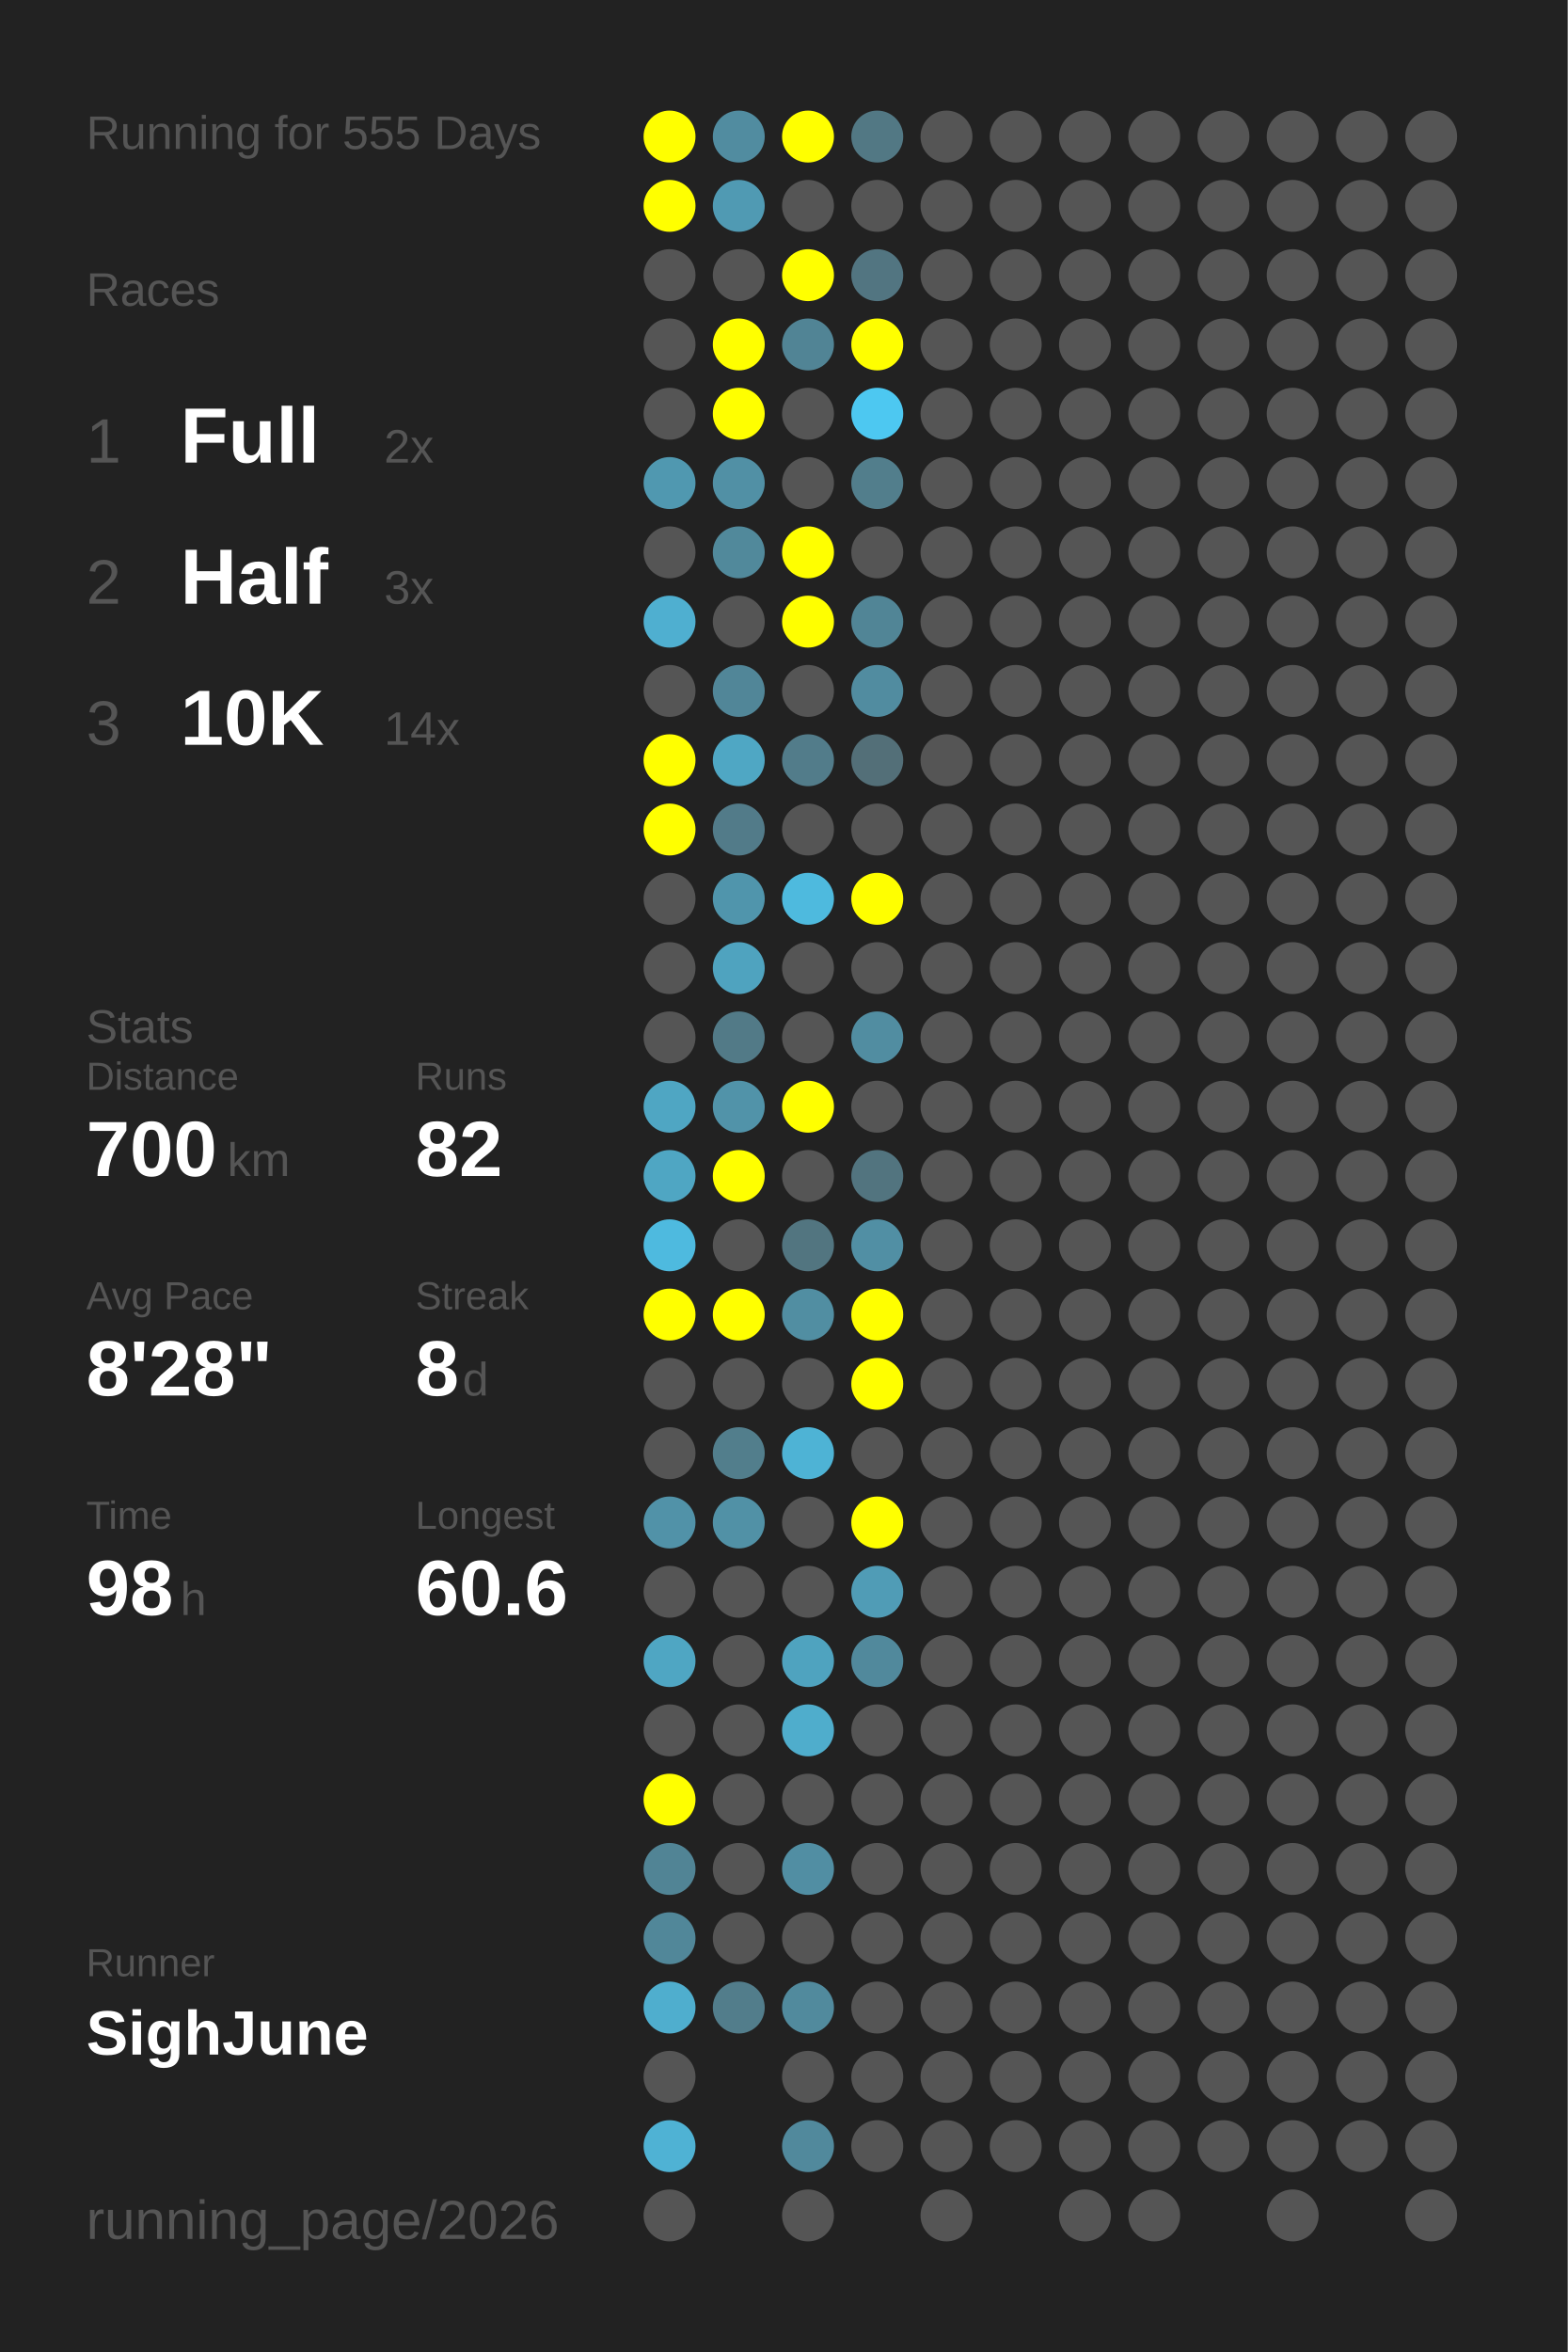
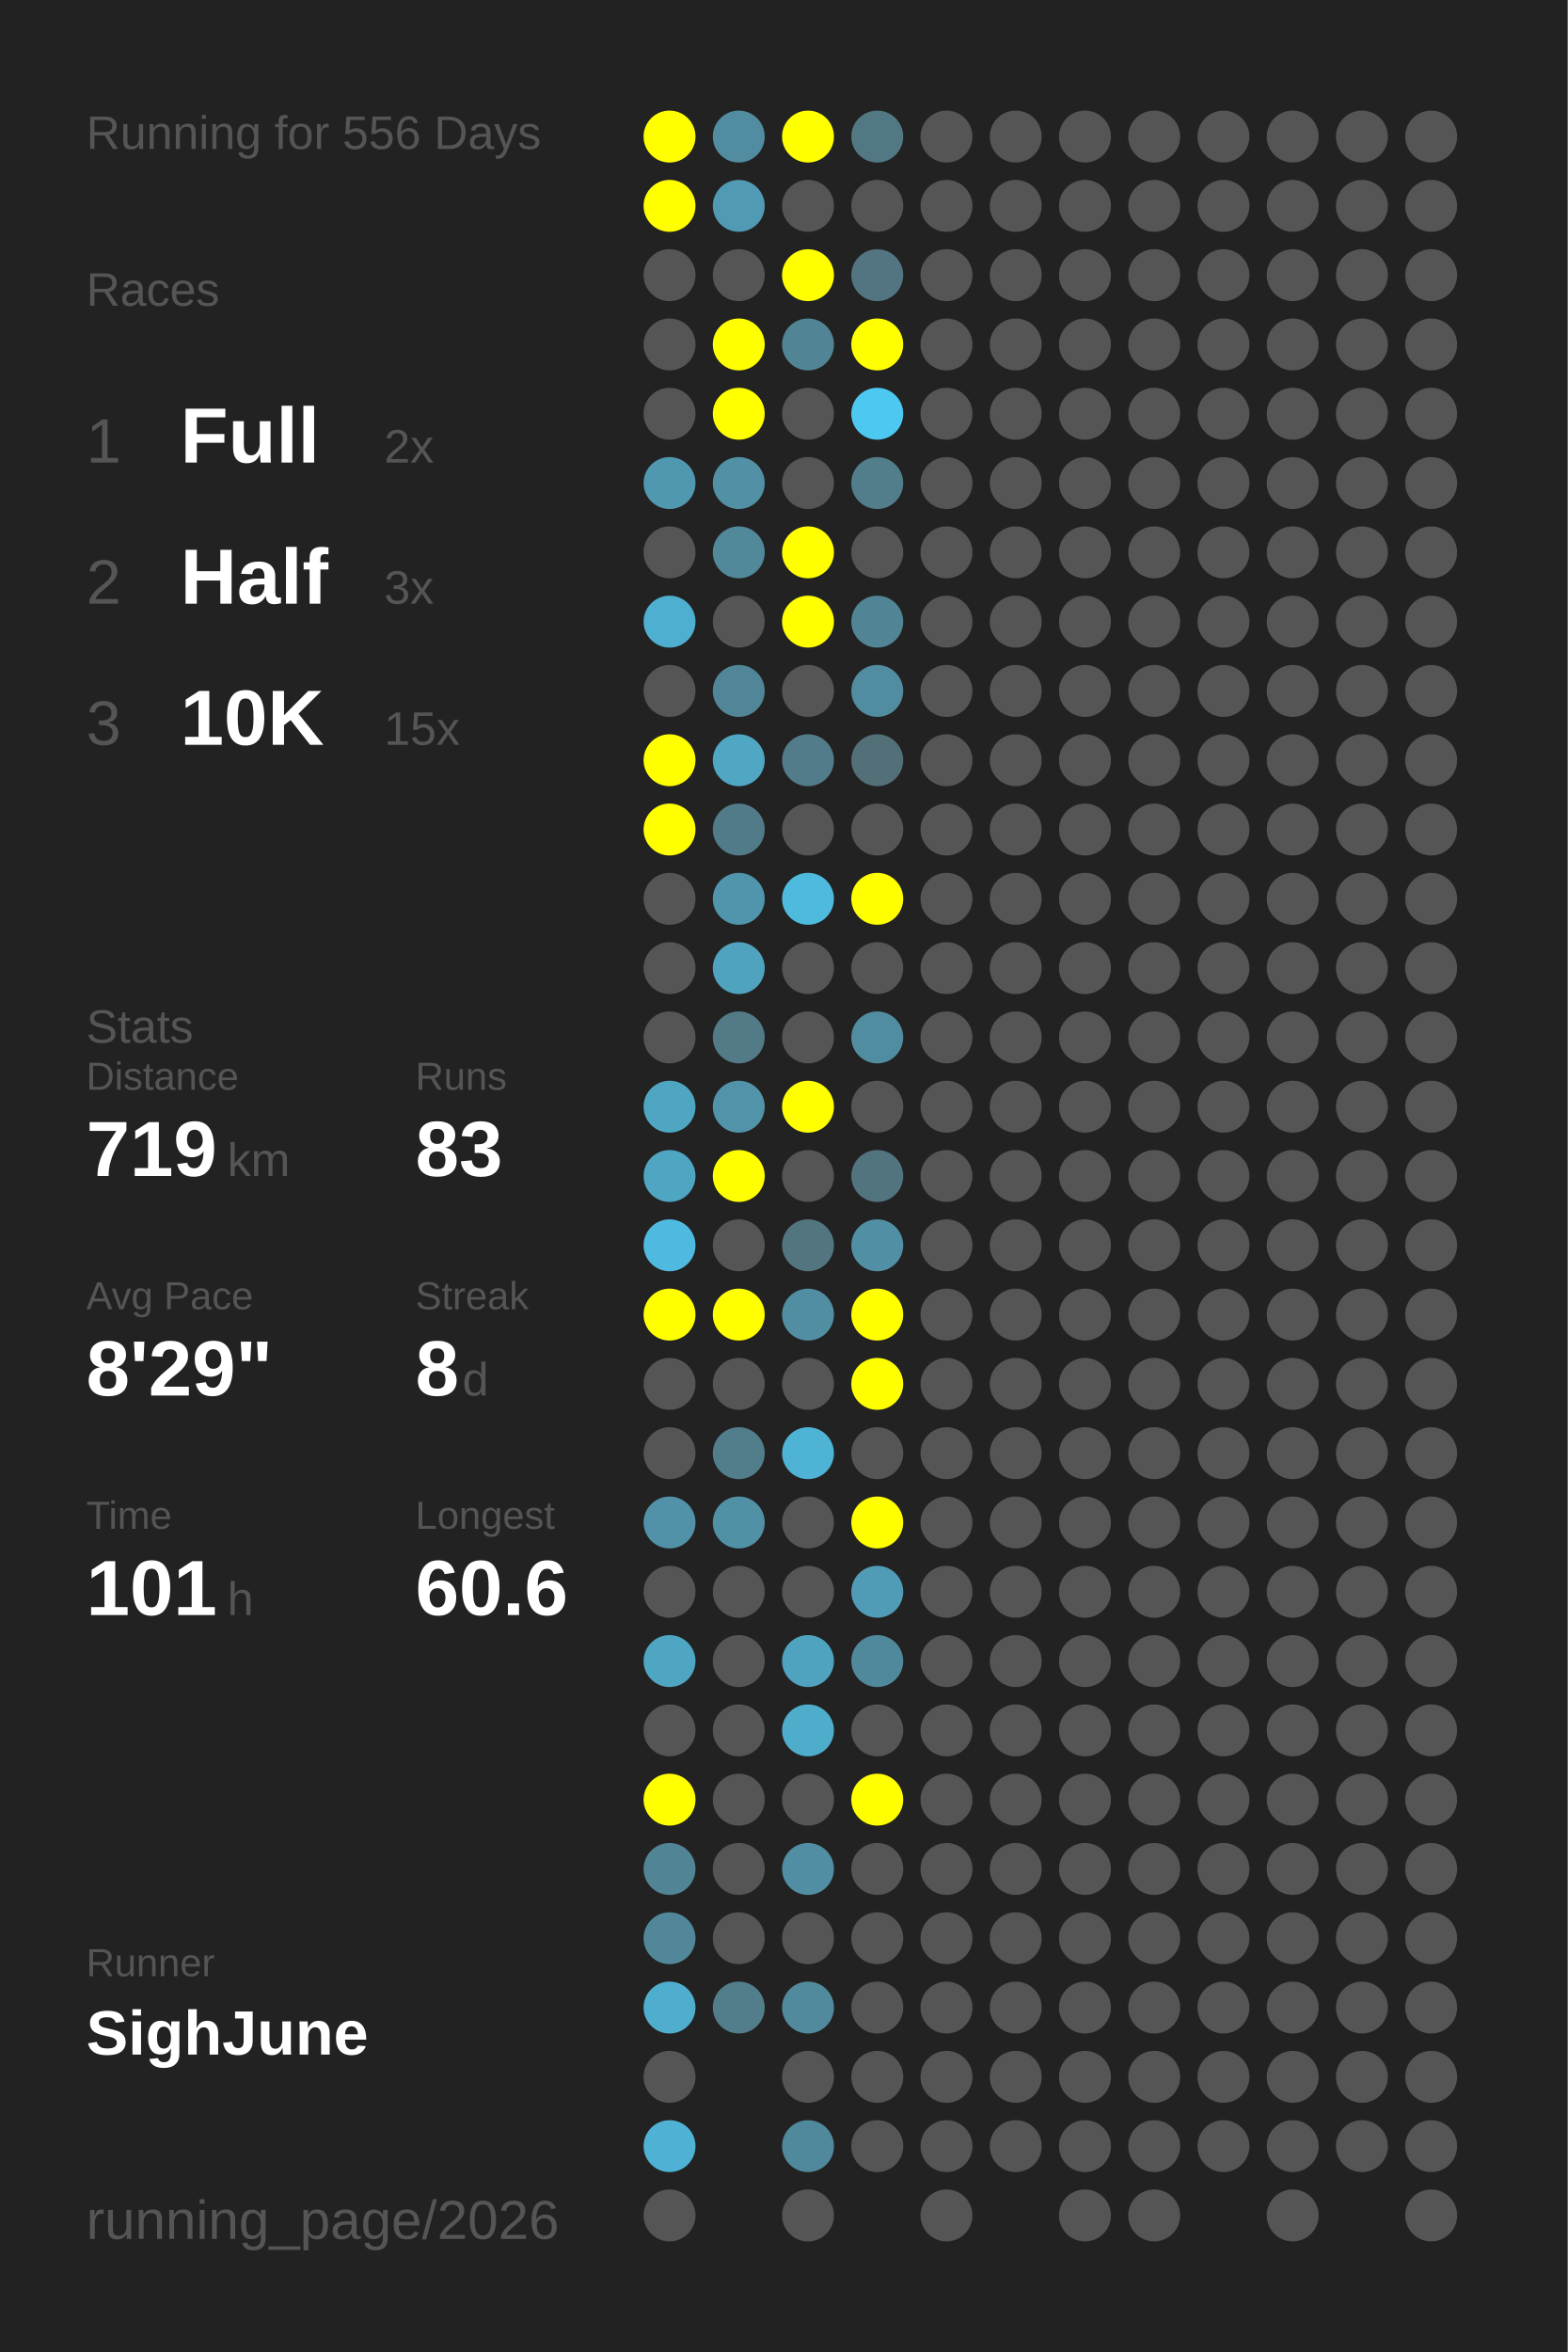
<svg xmlns="http://www.w3.org/2000/svg" baseProfile="full" height="300mm" version="1.1" viewBox="0,0,200,300" width="200mm">
  <defs />
  <rect fill="#222222" height="300" width="200" x="0" y="0" />
-   <text fill="#555555" style="font-size:6px; font-family:Arial;" x="11" y="19">Running for 555 Days</text>
+   <text fill="#555555" style="font-size:6px; font-family:Arial;" x="11" y="19">Running for 556 Days</text>
  <text fill="#555555" style="font-size:6px; font-family:Arial;" x="11" y="39">Races</text>
  <text fill="#555555" style="font-size:8px; font-family:Arial;" x="11" y="59">1</text>
  <text fill="#FFFFFF" style="font-size:10px; font-family:Arial; font-weight:bold;" x="23" y="59">Full</text>
  <text fill="#555555" style="font-size:6px; font-family:Arial;" x="49" y="59">2x</text>
  <text fill="#555555" style="font-size:8px; font-family:Arial;" x="11" y="77">2</text>
  <text fill="#FFFFFF" style="font-size:10px; font-family:Arial; font-weight:bold;" x="23" y="77">Half</text>
  <text fill="#555555" style="font-size:6px; font-family:Arial;" x="49" y="77">3x</text>
  <text fill="#555555" style="font-size:8px; font-family:Arial;" x="11" y="95">3</text>
  <text fill="#FFFFFF" style="font-size:10px; font-family:Arial; font-weight:bold;" x="23" y="95">10K</text>
-   <text fill="#555555" style="font-size:6px; font-family:Arial;" x="49" y="95">14x</text>
+   <text fill="#555555" style="font-size:6px; font-family:Arial;" x="49" y="95">15x</text>
  <text fill="#555555" style="font-size:6px; font-family:Arial;" x="11" y="133">Stats</text>
  <text fill="#555555" style="font-size:5px; font-family:Arial;" x="11" y="139">Distance</text>
-   <text fill="#FFFFFF" style="font-size:10px; font-family:Arial; font-weight:bold;" x="11" y="150">700</text>
+   <text fill="#FFFFFF" style="font-size:10px; font-family:Arial; font-weight:bold;" x="11" y="150">719</text>
  <text fill="#555555" style="font-size:6px; font-family:Arial;" x="29" y="150">km</text>
  <text fill="#555555" style="font-size:5px; font-family:Arial;" x="53" y="139">Runs</text>
-   <text fill="#FFFFFF" style="font-size:10px; font-family:Arial; font-weight:bold;" x="53" y="150">82</text>
+   <text fill="#FFFFFF" style="font-size:10px; font-family:Arial; font-weight:bold;" x="53" y="150">83</text>
  <text fill="#555555" style="font-size:5px; font-family:Arial;" x="11" y="167">Avg Pace</text>
-   <text fill="#FFFFFF" style="font-size:10px; font-family:Arial; font-weight:bold;" x="11" y="178">8'28"</text>
+   <text fill="#FFFFFF" style="font-size:10px; font-family:Arial; font-weight:bold;" x="11" y="178">8'29"</text>
  <text fill="#555555" style="font-size:5px; font-family:Arial;" x="53" y="167">Streak</text>
  <text fill="#FFFFFF" style="font-size:10px; font-family:Arial; font-weight:bold;" x="53" y="178">8</text>
  <text fill="#555555" style="font-size:6px; font-family:Arial;" x="59" y="178">d</text>
  <text fill="#555555" style="font-size:5px; font-family:Arial;" x="11" y="195">Time</text>
-   <text fill="#FFFFFF" style="font-size:10px; font-family:Arial; font-weight:bold;" x="11" y="206">98</text>
-   <text fill="#555555" style="font-size:6px; font-family:Arial;" x="23" y="206">h</text>
+   <text fill="#FFFFFF" style="font-size:10px; font-family:Arial; font-weight:bold;" x="11" y="206">101</text>
+   <text fill="#555555" style="font-size:6px; font-family:Arial;" x="29" y="206">h</text>
  <text fill="#555555" style="font-size:5px; font-family:Arial;" x="53" y="195">Longest</text>
  <text fill="#FFFFFF" style="font-size:10px; font-family:Arial; font-weight:bold;" x="53" y="206">60.6</text>
  <text fill="#555555" style="font-size:5px; font-family:Arial;" x="11" y="252.065">Runner</text>
  <text fill="#FFFFFF" style="font-size:8px; font-family:Arial; font-weight:bold;" x="11" y="262.065">SighJune</text>
  <text fill="#555555" style="font-size:7px; font-family:Arial;" x="11" y="285.581">running_page/2026</text>
  <circle cx="85.417" cy="17.419" fill="#FFFF00" r="3.312" />
  <circle cx="85.417" cy="26.258" fill="#FFFF00" r="3.312" />
  <circle cx="85.417" cy="35.097" fill="#555555" r="3.312" />
  <circle cx="85.417" cy="43.935" fill="#555555" r="3.312" />
  <circle cx="85.417" cy="52.774" fill="#555555" r="3.312" />
  <circle cx="85.417" cy="61.613" fill="#5098b0" r="3.312" />
  <circle cx="85.417" cy="70.452" fill="#555555" r="3.312" />
  <circle cx="85.417" cy="79.29" fill="#4fafd0" r="3.312" />
  <circle cx="85.417" cy="88.129" fill="#555555" r="3.312" />
  <circle cx="85.417" cy="96.968" fill="#FFFF00" r="3.312" />
  <circle cx="85.417" cy="105.806" fill="#FFFF00" r="3.312" />
  <circle cx="85.417" cy="114.645" fill="#555555" r="3.312" />
  <circle cx="85.417" cy="123.484" fill="#555555" r="3.312" />
  <circle cx="85.417" cy="132.323" fill="#555555" r="3.312" />
  <circle cx="85.417" cy="141.161" fill="#4fa6c3" r="3.312" />
  <circle cx="85.417" cy="150" fill="#4fa6c3" r="3.312" />
  <circle cx="85.417" cy="158.839" fill="#4ebadf" r="3.312" />
  <circle cx="85.417" cy="167.677" fill="#FFFF00" r="3.312" />
  <circle cx="85.417" cy="176.516" fill="#555555" r="3.312" />
  <circle cx="85.417" cy="185.355" fill="#555555" r="3.312" />
  <circle cx="85.417" cy="194.194" fill="#5192a8" r="3.312" />
  <circle cx="85.417" cy="203.032" fill="#555555" r="3.312" />
  <circle cx="85.417" cy="211.871" fill="#4fa6c3" r="3.312" />
  <circle cx="85.417" cy="220.71" fill="#555555" r="3.312" />
  <circle cx="85.417" cy="229.548" fill="#FFFF00" r="3.312" />
  <circle cx="85.417" cy="238.387" fill="#518495" r="3.312" />
  <circle cx="85.417" cy="247.226" fill="#518799" r="3.312" />
  <circle cx="85.417" cy="256.065" fill="#4faece" r="3.312" />
  <circle cx="85.417" cy="264.903" fill="#555555" r="3.312" />
  <circle cx="85.417" cy="273.742" fill="#4fb2d4" r="3.312" />
  <circle cx="85.417" cy="282.581" fill="#555555" r="3.312" />
  <circle cx="94.25" cy="17.419" fill="#518ca0" r="3.312" />
  <circle cx="94.25" cy="26.258" fill="#509ab3" r="3.312" />
  <circle cx="94.25" cy="35.097" fill="#555555" r="3.312" />
  <circle cx="94.25" cy="43.935" fill="#FFFF00" r="3.312" />
  <circle cx="94.25" cy="52.774" fill="#FFFF00" r="3.312" />
  <circle cx="94.25" cy="61.613" fill="#5190a5" r="3.312" />
  <circle cx="94.25" cy="70.452" fill="#51899b" r="3.312" />
  <circle cx="94.25" cy="79.29" fill="#555555" r="3.312" />
  <circle cx="94.25" cy="88.129" fill="#518698" r="3.312" />
  <circle cx="94.25" cy="96.968" fill="#4fa7c4" r="3.312" />
  <circle cx="94.25" cy="105.806" fill="#527b89" r="3.312" />
  <circle cx="94.25" cy="114.645" fill="#5095ac" r="3.312" />
  <circle cx="94.25" cy="123.484" fill="#4fa3bf" r="3.312" />
  <circle cx="94.25" cy="132.323" fill="#527a87" r="3.312" />
  <circle cx="94.25" cy="141.161" fill="#5193a9" r="3.312" />
  <circle cx="94.25" cy="150" fill="#FFFF00" r="3.312" />
  <circle cx="94.25" cy="158.839" fill="#555555" r="3.312" />
  <circle cx="94.25" cy="167.677" fill="#FFFF00" r="3.312" />
  <circle cx="94.25" cy="176.516" fill="#555555" r="3.312" />
  <circle cx="94.25" cy="185.355" fill="#527e8c" r="3.312" />
  <circle cx="94.25" cy="194.194" fill="#5191a6" r="3.312" />
  <circle cx="94.25" cy="203.032" fill="#555555" r="3.312" />
  <circle cx="94.25" cy="211.871" fill="#555555" r="3.312" />
  <circle cx="94.25" cy="220.71" fill="#555555" r="3.312" />
  <circle cx="94.25" cy="229.548" fill="#555555" r="3.312" />
  <circle cx="94.25" cy="238.387" fill="#555555" r="3.312" />
  <circle cx="94.25" cy="247.226" fill="#555555" r="3.312" />
  <circle cx="94.25" cy="256.065" fill="#527d8b" r="3.312" />
  <circle cx="103.083" cy="17.419" fill="#FFFF00" r="3.312" />
  <circle cx="103.083" cy="26.258" fill="#555555" r="3.312" />
  <circle cx="103.083" cy="35.097" fill="#FFFF00" r="3.312" />
  <circle cx="103.083" cy="43.935" fill="#518495" r="3.312" />
  <circle cx="103.083" cy="52.774" fill="#555555" r="3.312" />
  <circle cx="103.083" cy="61.613" fill="#555555" r="3.312" />
  <circle cx="103.083" cy="70.452" fill="#FFFF00" r="3.312" />
  <circle cx="103.083" cy="79.29" fill="#FFFF00" r="3.312" />
  <circle cx="103.083" cy="88.129" fill="#555555" r="3.312" />
  <circle cx="103.083" cy="96.968" fill="#527c8a" r="3.312" />
  <circle cx="103.083" cy="105.806" fill="#555555" r="3.312" />
  <circle cx="103.083" cy="114.645" fill="#4ebade" r="3.312" />
  <circle cx="103.083" cy="123.484" fill="#555555" r="3.312" />
  <circle cx="103.083" cy="132.323" fill="#555555" r="3.312" />
  <circle cx="103.083" cy="141.161" fill="#FFFF00" r="3.312" />
  <circle cx="103.083" cy="150" fill="#555555" r="3.312" />
  <circle cx="103.083" cy="158.839" fill="#527580" r="3.312" />
  <circle cx="103.083" cy="167.677" fill="#518ea2" r="3.312" />
  <circle cx="103.083" cy="176.516" fill="#555555" r="3.312" />
  <circle cx="103.083" cy="185.355" fill="#4eb3d5" r="3.312" />
  <circle cx="103.083" cy="194.194" fill="#555555" r="3.312" />
  <circle cx="103.083" cy="203.032" fill="#555555" r="3.312" />
  <circle cx="103.083" cy="211.871" fill="#4fa3bf" r="3.312" />
  <circle cx="103.083" cy="220.71" fill="#4fadcc" r="3.312" />
  <circle cx="103.083" cy="229.548" fill="#555555" r="3.312" />
  <circle cx="103.083" cy="238.387" fill="#518ea3" r="3.312" />
  <circle cx="103.083" cy="247.226" fill="#555555" r="3.312" />
  <circle cx="103.083" cy="256.065" fill="#518a9d" r="3.312" />
  <circle cx="103.083" cy="264.903" fill="#555555" r="3.312" />
  <circle cx="103.083" cy="273.742" fill="#51899c" r="3.312" />
  <circle cx="103.083" cy="282.581" fill="#555555" r="3.312" />
  <circle cx="111.917" cy="17.419" fill="#527884" r="3.312" />
  <circle cx="111.917" cy="26.258" fill="#555555" r="3.312" />
  <circle cx="111.917" cy="35.097" fill="#527581" r="3.312" />
  <circle cx="111.917" cy="43.935" fill="#FFFF00" r="3.312" />
  <circle cx="111.917" cy="52.774" fill="#4dc8f1" r="3.312" />
  <circle cx="111.917" cy="61.613" fill="#527e8c" r="3.312" />
  <circle cx="111.917" cy="70.452" fill="#555555" r="3.312" />
  <circle cx="111.917" cy="79.29" fill="#518596" r="3.312" />
  <circle cx="111.917" cy="88.129" fill="#518ca0" r="3.312" />
  <circle cx="111.917" cy="96.968" fill="#536f78" r="3.312" />
  <circle cx="111.917" cy="105.806" fill="#555555" r="3.312" />
  <circle cx="111.917" cy="114.645" fill="#FFFF00" r="3.312" />
  <circle cx="111.917" cy="123.484" fill="#555555" r="3.312" />
  <circle cx="111.917" cy="132.323" fill="#518da1" r="3.312" />
  <circle cx="111.917" cy="141.161" fill="#555555" r="3.312" />
  <circle cx="111.917" cy="150" fill="#52747f" r="3.312" />
  <circle cx="111.917" cy="158.839" fill="#518fa4" r="3.312" />
  <circle cx="111.917" cy="167.677" fill="#FFFF00" r="3.312" />
  <circle cx="111.917" cy="176.516" fill="#FFFF00" r="3.312" />
  <circle cx="111.917" cy="185.355" fill="#555555" r="3.312" />
  <circle cx="111.917" cy="194.194" fill="#FFFF00" r="3.312" />
  <circle cx="111.917" cy="203.032" fill="#509cb6" r="3.312" />
  <circle cx="111.917" cy="211.871" fill="#51899c" r="3.312" />
  <circle cx="111.917" cy="220.71" fill="#555555" r="3.312" />
-   <circle cx="111.917" cy="229.548" fill="#555555" r="3.312" />
+   <circle cx="111.917" cy="229.548" fill="#FFFF00" r="3.312" />
  <circle cx="111.917" cy="238.387" fill="#555555" r="3.312" />
  <circle cx="111.917" cy="247.226" fill="#555555" r="3.312" />
  <circle cx="111.917" cy="256.065" fill="#555555" r="3.312" />
  <circle cx="111.917" cy="264.903" fill="#555555" r="3.312" />
  <circle cx="111.917" cy="273.742" fill="#555555" r="3.312" />
  <circle cx="120.75" cy="17.419" fill="#555555" r="3.312" />
  <circle cx="120.75" cy="26.258" fill="#555555" r="3.312" />
  <circle cx="120.75" cy="35.097" fill="#555555" r="3.312" />
  <circle cx="120.75" cy="43.935" fill="#555555" r="3.312" />
  <circle cx="120.75" cy="52.774" fill="#555555" r="3.312" />
  <circle cx="120.75" cy="61.613" fill="#555555" r="3.312" />
  <circle cx="120.75" cy="70.452" fill="#555555" r="3.312" />
  <circle cx="120.75" cy="79.29" fill="#555555" r="3.312" />
  <circle cx="120.75" cy="88.129" fill="#555555" r="3.312" />
  <circle cx="120.75" cy="96.968" fill="#555555" r="3.312" />
  <circle cx="120.75" cy="105.806" fill="#555555" r="3.312" />
  <circle cx="120.75" cy="114.645" fill="#555555" r="3.312" />
  <circle cx="120.75" cy="123.484" fill="#555555" r="3.312" />
  <circle cx="120.75" cy="132.323" fill="#555555" r="3.312" />
  <circle cx="120.75" cy="141.161" fill="#555555" r="3.312" />
  <circle cx="120.75" cy="150" fill="#555555" r="3.312" />
  <circle cx="120.75" cy="158.839" fill="#555555" r="3.312" />
  <circle cx="120.75" cy="167.677" fill="#555555" r="3.312" />
  <circle cx="120.75" cy="176.516" fill="#555555" r="3.312" />
  <circle cx="120.75" cy="185.355" fill="#555555" r="3.312" />
  <circle cx="120.75" cy="194.194" fill="#555555" r="3.312" />
  <circle cx="120.75" cy="203.032" fill="#555555" r="3.312" />
  <circle cx="120.75" cy="211.871" fill="#555555" r="3.312" />
  <circle cx="120.75" cy="220.71" fill="#555555" r="3.312" />
  <circle cx="120.75" cy="229.548" fill="#555555" r="3.312" />
  <circle cx="120.75" cy="238.387" fill="#555555" r="3.312" />
  <circle cx="120.75" cy="247.226" fill="#555555" r="3.312" />
  <circle cx="120.75" cy="256.065" fill="#555555" r="3.312" />
  <circle cx="120.75" cy="264.903" fill="#555555" r="3.312" />
  <circle cx="120.75" cy="273.742" fill="#555555" r="3.312" />
  <circle cx="120.75" cy="282.581" fill="#555555" r="3.312" />
  <circle cx="129.583" cy="17.419" fill="#555555" r="3.312" />
  <circle cx="129.583" cy="26.258" fill="#555555" r="3.312" />
  <circle cx="129.583" cy="35.097" fill="#555555" r="3.312" />
  <circle cx="129.583" cy="43.935" fill="#555555" r="3.312" />
  <circle cx="129.583" cy="52.774" fill="#555555" r="3.312" />
  <circle cx="129.583" cy="61.613" fill="#555555" r="3.312" />
  <circle cx="129.583" cy="70.452" fill="#555555" r="3.312" />
  <circle cx="129.583" cy="79.29" fill="#555555" r="3.312" />
  <circle cx="129.583" cy="88.129" fill="#555555" r="3.312" />
  <circle cx="129.583" cy="96.968" fill="#555555" r="3.312" />
  <circle cx="129.583" cy="105.806" fill="#555555" r="3.312" />
  <circle cx="129.583" cy="114.645" fill="#555555" r="3.312" />
  <circle cx="129.583" cy="123.484" fill="#555555" r="3.312" />
  <circle cx="129.583" cy="132.323" fill="#555555" r="3.312" />
  <circle cx="129.583" cy="141.161" fill="#555555" r="3.312" />
  <circle cx="129.583" cy="150" fill="#555555" r="3.312" />
  <circle cx="129.583" cy="158.839" fill="#555555" r="3.312" />
  <circle cx="129.583" cy="167.677" fill="#555555" r="3.312" />
  <circle cx="129.583" cy="176.516" fill="#555555" r="3.312" />
  <circle cx="129.583" cy="185.355" fill="#555555" r="3.312" />
  <circle cx="129.583" cy="194.194" fill="#555555" r="3.312" />
  <circle cx="129.583" cy="203.032" fill="#555555" r="3.312" />
  <circle cx="129.583" cy="211.871" fill="#555555" r="3.312" />
  <circle cx="129.583" cy="220.71" fill="#555555" r="3.312" />
  <circle cx="129.583" cy="229.548" fill="#555555" r="3.312" />
  <circle cx="129.583" cy="238.387" fill="#555555" r="3.312" />
  <circle cx="129.583" cy="247.226" fill="#555555" r="3.312" />
  <circle cx="129.583" cy="256.065" fill="#555555" r="3.312" />
  <circle cx="129.583" cy="264.903" fill="#555555" r="3.312" />
  <circle cx="129.583" cy="273.742" fill="#555555" r="3.312" />
  <circle cx="138.417" cy="17.419" fill="#555555" r="3.312" />
  <circle cx="138.417" cy="26.258" fill="#555555" r="3.312" />
  <circle cx="138.417" cy="35.097" fill="#555555" r="3.312" />
  <circle cx="138.417" cy="43.935" fill="#555555" r="3.312" />
  <circle cx="138.417" cy="52.774" fill="#555555" r="3.312" />
  <circle cx="138.417" cy="61.613" fill="#555555" r="3.312" />
  <circle cx="138.417" cy="70.452" fill="#555555" r="3.312" />
  <circle cx="138.417" cy="79.29" fill="#555555" r="3.312" />
  <circle cx="138.417" cy="88.129" fill="#555555" r="3.312" />
  <circle cx="138.417" cy="96.968" fill="#555555" r="3.312" />
  <circle cx="138.417" cy="105.806" fill="#555555" r="3.312" />
  <circle cx="138.417" cy="114.645" fill="#555555" r="3.312" />
  <circle cx="138.417" cy="123.484" fill="#555555" r="3.312" />
  <circle cx="138.417" cy="132.323" fill="#555555" r="3.312" />
  <circle cx="138.417" cy="141.161" fill="#555555" r="3.312" />
  <circle cx="138.417" cy="150" fill="#555555" r="3.312" />
  <circle cx="138.417" cy="158.839" fill="#555555" r="3.312" />
  <circle cx="138.417" cy="167.677" fill="#555555" r="3.312" />
  <circle cx="138.417" cy="176.516" fill="#555555" r="3.312" />
  <circle cx="138.417" cy="185.355" fill="#555555" r="3.312" />
  <circle cx="138.417" cy="194.194" fill="#555555" r="3.312" />
  <circle cx="138.417" cy="203.032" fill="#555555" r="3.312" />
  <circle cx="138.417" cy="211.871" fill="#555555" r="3.312" />
  <circle cx="138.417" cy="220.71" fill="#555555" r="3.312" />
  <circle cx="138.417" cy="229.548" fill="#555555" r="3.312" />
  <circle cx="138.417" cy="238.387" fill="#555555" r="3.312" />
  <circle cx="138.417" cy="247.226" fill="#555555" r="3.312" />
  <circle cx="138.417" cy="256.065" fill="#555555" r="3.312" />
  <circle cx="138.417" cy="264.903" fill="#555555" r="3.312" />
  <circle cx="138.417" cy="273.742" fill="#555555" r="3.312" />
  <circle cx="138.417" cy="282.581" fill="#555555" r="3.312" />
  <circle cx="147.25" cy="17.419" fill="#555555" r="3.312" />
  <circle cx="147.25" cy="26.258" fill="#555555" r="3.312" />
  <circle cx="147.25" cy="35.097" fill="#555555" r="3.312" />
  <circle cx="147.25" cy="43.935" fill="#555555" r="3.312" />
  <circle cx="147.25" cy="52.774" fill="#555555" r="3.312" />
  <circle cx="147.25" cy="61.613" fill="#555555" r="3.312" />
  <circle cx="147.25" cy="70.452" fill="#555555" r="3.312" />
  <circle cx="147.25" cy="79.29" fill="#555555" r="3.312" />
  <circle cx="147.25" cy="88.129" fill="#555555" r="3.312" />
  <circle cx="147.25" cy="96.968" fill="#555555" r="3.312" />
  <circle cx="147.25" cy="105.806" fill="#555555" r="3.312" />
  <circle cx="147.25" cy="114.645" fill="#555555" r="3.312" />
  <circle cx="147.25" cy="123.484" fill="#555555" r="3.312" />
  <circle cx="147.25" cy="132.323" fill="#555555" r="3.312" />
  <circle cx="147.25" cy="141.161" fill="#555555" r="3.312" />
  <circle cx="147.25" cy="150" fill="#555555" r="3.312" />
  <circle cx="147.25" cy="158.839" fill="#555555" r="3.312" />
  <circle cx="147.25" cy="167.677" fill="#555555" r="3.312" />
  <circle cx="147.25" cy="176.516" fill="#555555" r="3.312" />
  <circle cx="147.25" cy="185.355" fill="#555555" r="3.312" />
  <circle cx="147.25" cy="194.194" fill="#555555" r="3.312" />
  <circle cx="147.25" cy="203.032" fill="#555555" r="3.312" />
  <circle cx="147.25" cy="211.871" fill="#555555" r="3.312" />
  <circle cx="147.25" cy="220.71" fill="#555555" r="3.312" />
  <circle cx="147.25" cy="229.548" fill="#555555" r="3.312" />
  <circle cx="147.25" cy="238.387" fill="#555555" r="3.312" />
  <circle cx="147.25" cy="247.226" fill="#555555" r="3.312" />
  <circle cx="147.25" cy="256.065" fill="#555555" r="3.312" />
  <circle cx="147.25" cy="264.903" fill="#555555" r="3.312" />
  <circle cx="147.25" cy="273.742" fill="#555555" r="3.312" />
  <circle cx="147.25" cy="282.581" fill="#555555" r="3.312" />
  <circle cx="156.083" cy="17.419" fill="#555555" r="3.312" />
  <circle cx="156.083" cy="26.258" fill="#555555" r="3.312" />
  <circle cx="156.083" cy="35.097" fill="#555555" r="3.312" />
  <circle cx="156.083" cy="43.935" fill="#555555" r="3.312" />
  <circle cx="156.083" cy="52.774" fill="#555555" r="3.312" />
  <circle cx="156.083" cy="61.613" fill="#555555" r="3.312" />
  <circle cx="156.083" cy="70.452" fill="#555555" r="3.312" />
  <circle cx="156.083" cy="79.29" fill="#555555" r="3.312" />
  <circle cx="156.083" cy="88.129" fill="#555555" r="3.312" />
  <circle cx="156.083" cy="96.968" fill="#555555" r="3.312" />
  <circle cx="156.083" cy="105.806" fill="#555555" r="3.312" />
  <circle cx="156.083" cy="114.645" fill="#555555" r="3.312" />
  <circle cx="156.083" cy="123.484" fill="#555555" r="3.312" />
  <circle cx="156.083" cy="132.323" fill="#555555" r="3.312" />
  <circle cx="156.083" cy="141.161" fill="#555555" r="3.312" />
  <circle cx="156.083" cy="150" fill="#555555" r="3.312" />
  <circle cx="156.083" cy="158.839" fill="#555555" r="3.312" />
  <circle cx="156.083" cy="167.677" fill="#555555" r="3.312" />
  <circle cx="156.083" cy="176.516" fill="#555555" r="3.312" />
  <circle cx="156.083" cy="185.355" fill="#555555" r="3.312" />
  <circle cx="156.083" cy="194.194" fill="#555555" r="3.312" />
  <circle cx="156.083" cy="203.032" fill="#555555" r="3.312" />
  <circle cx="156.083" cy="211.871" fill="#555555" r="3.312" />
  <circle cx="156.083" cy="220.71" fill="#555555" r="3.312" />
  <circle cx="156.083" cy="229.548" fill="#555555" r="3.312" />
  <circle cx="156.083" cy="238.387" fill="#555555" r="3.312" />
  <circle cx="156.083" cy="247.226" fill="#555555" r="3.312" />
  <circle cx="156.083" cy="256.065" fill="#555555" r="3.312" />
  <circle cx="156.083" cy="264.903" fill="#555555" r="3.312" />
  <circle cx="156.083" cy="273.742" fill="#555555" r="3.312" />
  <circle cx="164.917" cy="17.419" fill="#555555" r="3.312" />
  <circle cx="164.917" cy="26.258" fill="#555555" r="3.312" />
  <circle cx="164.917" cy="35.097" fill="#555555" r="3.312" />
  <circle cx="164.917" cy="43.935" fill="#555555" r="3.312" />
  <circle cx="164.917" cy="52.774" fill="#555555" r="3.312" />
  <circle cx="164.917" cy="61.613" fill="#555555" r="3.312" />
  <circle cx="164.917" cy="70.452" fill="#555555" r="3.312" />
  <circle cx="164.917" cy="79.29" fill="#555555" r="3.312" />
  <circle cx="164.917" cy="88.129" fill="#555555" r="3.312" />
  <circle cx="164.917" cy="96.968" fill="#555555" r="3.312" />
  <circle cx="164.917" cy="105.806" fill="#555555" r="3.312" />
  <circle cx="164.917" cy="114.645" fill="#555555" r="3.312" />
  <circle cx="164.917" cy="123.484" fill="#555555" r="3.312" />
  <circle cx="164.917" cy="132.323" fill="#555555" r="3.312" />
  <circle cx="164.917" cy="141.161" fill="#555555" r="3.312" />
  <circle cx="164.917" cy="150" fill="#555555" r="3.312" />
  <circle cx="164.917" cy="158.839" fill="#555555" r="3.312" />
  <circle cx="164.917" cy="167.677" fill="#555555" r="3.312" />
  <circle cx="164.917" cy="176.516" fill="#555555" r="3.312" />
  <circle cx="164.917" cy="185.355" fill="#555555" r="3.312" />
  <circle cx="164.917" cy="194.194" fill="#555555" r="3.312" />
  <circle cx="164.917" cy="203.032" fill="#555555" r="3.312" />
  <circle cx="164.917" cy="211.871" fill="#555555" r="3.312" />
  <circle cx="164.917" cy="220.71" fill="#555555" r="3.312" />
  <circle cx="164.917" cy="229.548" fill="#555555" r="3.312" />
  <circle cx="164.917" cy="238.387" fill="#555555" r="3.312" />
  <circle cx="164.917" cy="247.226" fill="#555555" r="3.312" />
  <circle cx="164.917" cy="256.065" fill="#555555" r="3.312" />
  <circle cx="164.917" cy="264.903" fill="#555555" r="3.312" />
  <circle cx="164.917" cy="273.742" fill="#555555" r="3.312" />
  <circle cx="164.917" cy="282.581" fill="#555555" r="3.312" />
  <circle cx="173.75" cy="17.419" fill="#555555" r="3.312" />
  <circle cx="173.75" cy="26.258" fill="#555555" r="3.312" />
  <circle cx="173.75" cy="35.097" fill="#555555" r="3.312" />
  <circle cx="173.75" cy="43.935" fill="#555555" r="3.312" />
  <circle cx="173.75" cy="52.774" fill="#555555" r="3.312" />
  <circle cx="173.75" cy="61.613" fill="#555555" r="3.312" />
  <circle cx="173.75" cy="70.452" fill="#555555" r="3.312" />
  <circle cx="173.75" cy="79.29" fill="#555555" r="3.312" />
  <circle cx="173.75" cy="88.129" fill="#555555" r="3.312" />
  <circle cx="173.75" cy="96.968" fill="#555555" r="3.312" />
  <circle cx="173.75" cy="105.806" fill="#555555" r="3.312" />
  <circle cx="173.75" cy="114.645" fill="#555555" r="3.312" />
  <circle cx="173.75" cy="123.484" fill="#555555" r="3.312" />
  <circle cx="173.75" cy="132.323" fill="#555555" r="3.312" />
  <circle cx="173.75" cy="141.161" fill="#555555" r="3.312" />
  <circle cx="173.75" cy="150" fill="#555555" r="3.312" />
  <circle cx="173.75" cy="158.839" fill="#555555" r="3.312" />
  <circle cx="173.75" cy="167.677" fill="#555555" r="3.312" />
  <circle cx="173.75" cy="176.516" fill="#555555" r="3.312" />
  <circle cx="173.75" cy="185.355" fill="#555555" r="3.312" />
  <circle cx="173.75" cy="194.194" fill="#555555" r="3.312" />
  <circle cx="173.75" cy="203.032" fill="#555555" r="3.312" />
  <circle cx="173.75" cy="211.871" fill="#555555" r="3.312" />
  <circle cx="173.75" cy="220.71" fill="#555555" r="3.312" />
  <circle cx="173.75" cy="229.548" fill="#555555" r="3.312" />
  <circle cx="173.75" cy="238.387" fill="#555555" r="3.312" />
  <circle cx="173.75" cy="247.226" fill="#555555" r="3.312" />
  <circle cx="173.75" cy="256.065" fill="#555555" r="3.312" />
  <circle cx="173.75" cy="264.903" fill="#555555" r="3.312" />
  <circle cx="173.75" cy="273.742" fill="#555555" r="3.312" />
  <circle cx="182.583" cy="17.419" fill="#555555" r="3.312" />
  <circle cx="182.583" cy="26.258" fill="#555555" r="3.312" />
  <circle cx="182.583" cy="35.097" fill="#555555" r="3.312" />
  <circle cx="182.583" cy="43.935" fill="#555555" r="3.312" />
  <circle cx="182.583" cy="52.774" fill="#555555" r="3.312" />
  <circle cx="182.583" cy="61.613" fill="#555555" r="3.312" />
  <circle cx="182.583" cy="70.452" fill="#555555" r="3.312" />
  <circle cx="182.583" cy="79.29" fill="#555555" r="3.312" />
  <circle cx="182.583" cy="88.129" fill="#555555" r="3.312" />
  <circle cx="182.583" cy="96.968" fill="#555555" r="3.312" />
  <circle cx="182.583" cy="105.806" fill="#555555" r="3.312" />
  <circle cx="182.583" cy="114.645" fill="#555555" r="3.312" />
  <circle cx="182.583" cy="123.484" fill="#555555" r="3.312" />
  <circle cx="182.583" cy="132.323" fill="#555555" r="3.312" />
  <circle cx="182.583" cy="141.161" fill="#555555" r="3.312" />
  <circle cx="182.583" cy="150" fill="#555555" r="3.312" />
  <circle cx="182.583" cy="158.839" fill="#555555" r="3.312" />
  <circle cx="182.583" cy="167.677" fill="#555555" r="3.312" />
  <circle cx="182.583" cy="176.516" fill="#555555" r="3.312" />
  <circle cx="182.583" cy="185.355" fill="#555555" r="3.312" />
  <circle cx="182.583" cy="194.194" fill="#555555" r="3.312" />
  <circle cx="182.583" cy="203.032" fill="#555555" r="3.312" />
  <circle cx="182.583" cy="211.871" fill="#555555" r="3.312" />
  <circle cx="182.583" cy="220.71" fill="#555555" r="3.312" />
  <circle cx="182.583" cy="229.548" fill="#555555" r="3.312" />
  <circle cx="182.583" cy="238.387" fill="#555555" r="3.312" />
  <circle cx="182.583" cy="247.226" fill="#555555" r="3.312" />
  <circle cx="182.583" cy="256.065" fill="#555555" r="3.312" />
  <circle cx="182.583" cy="264.903" fill="#555555" r="3.312" />
  <circle cx="182.583" cy="273.742" fill="#555555" r="3.312" />
  <circle cx="182.583" cy="282.581" fill="#555555" r="3.312" />
</svg>
